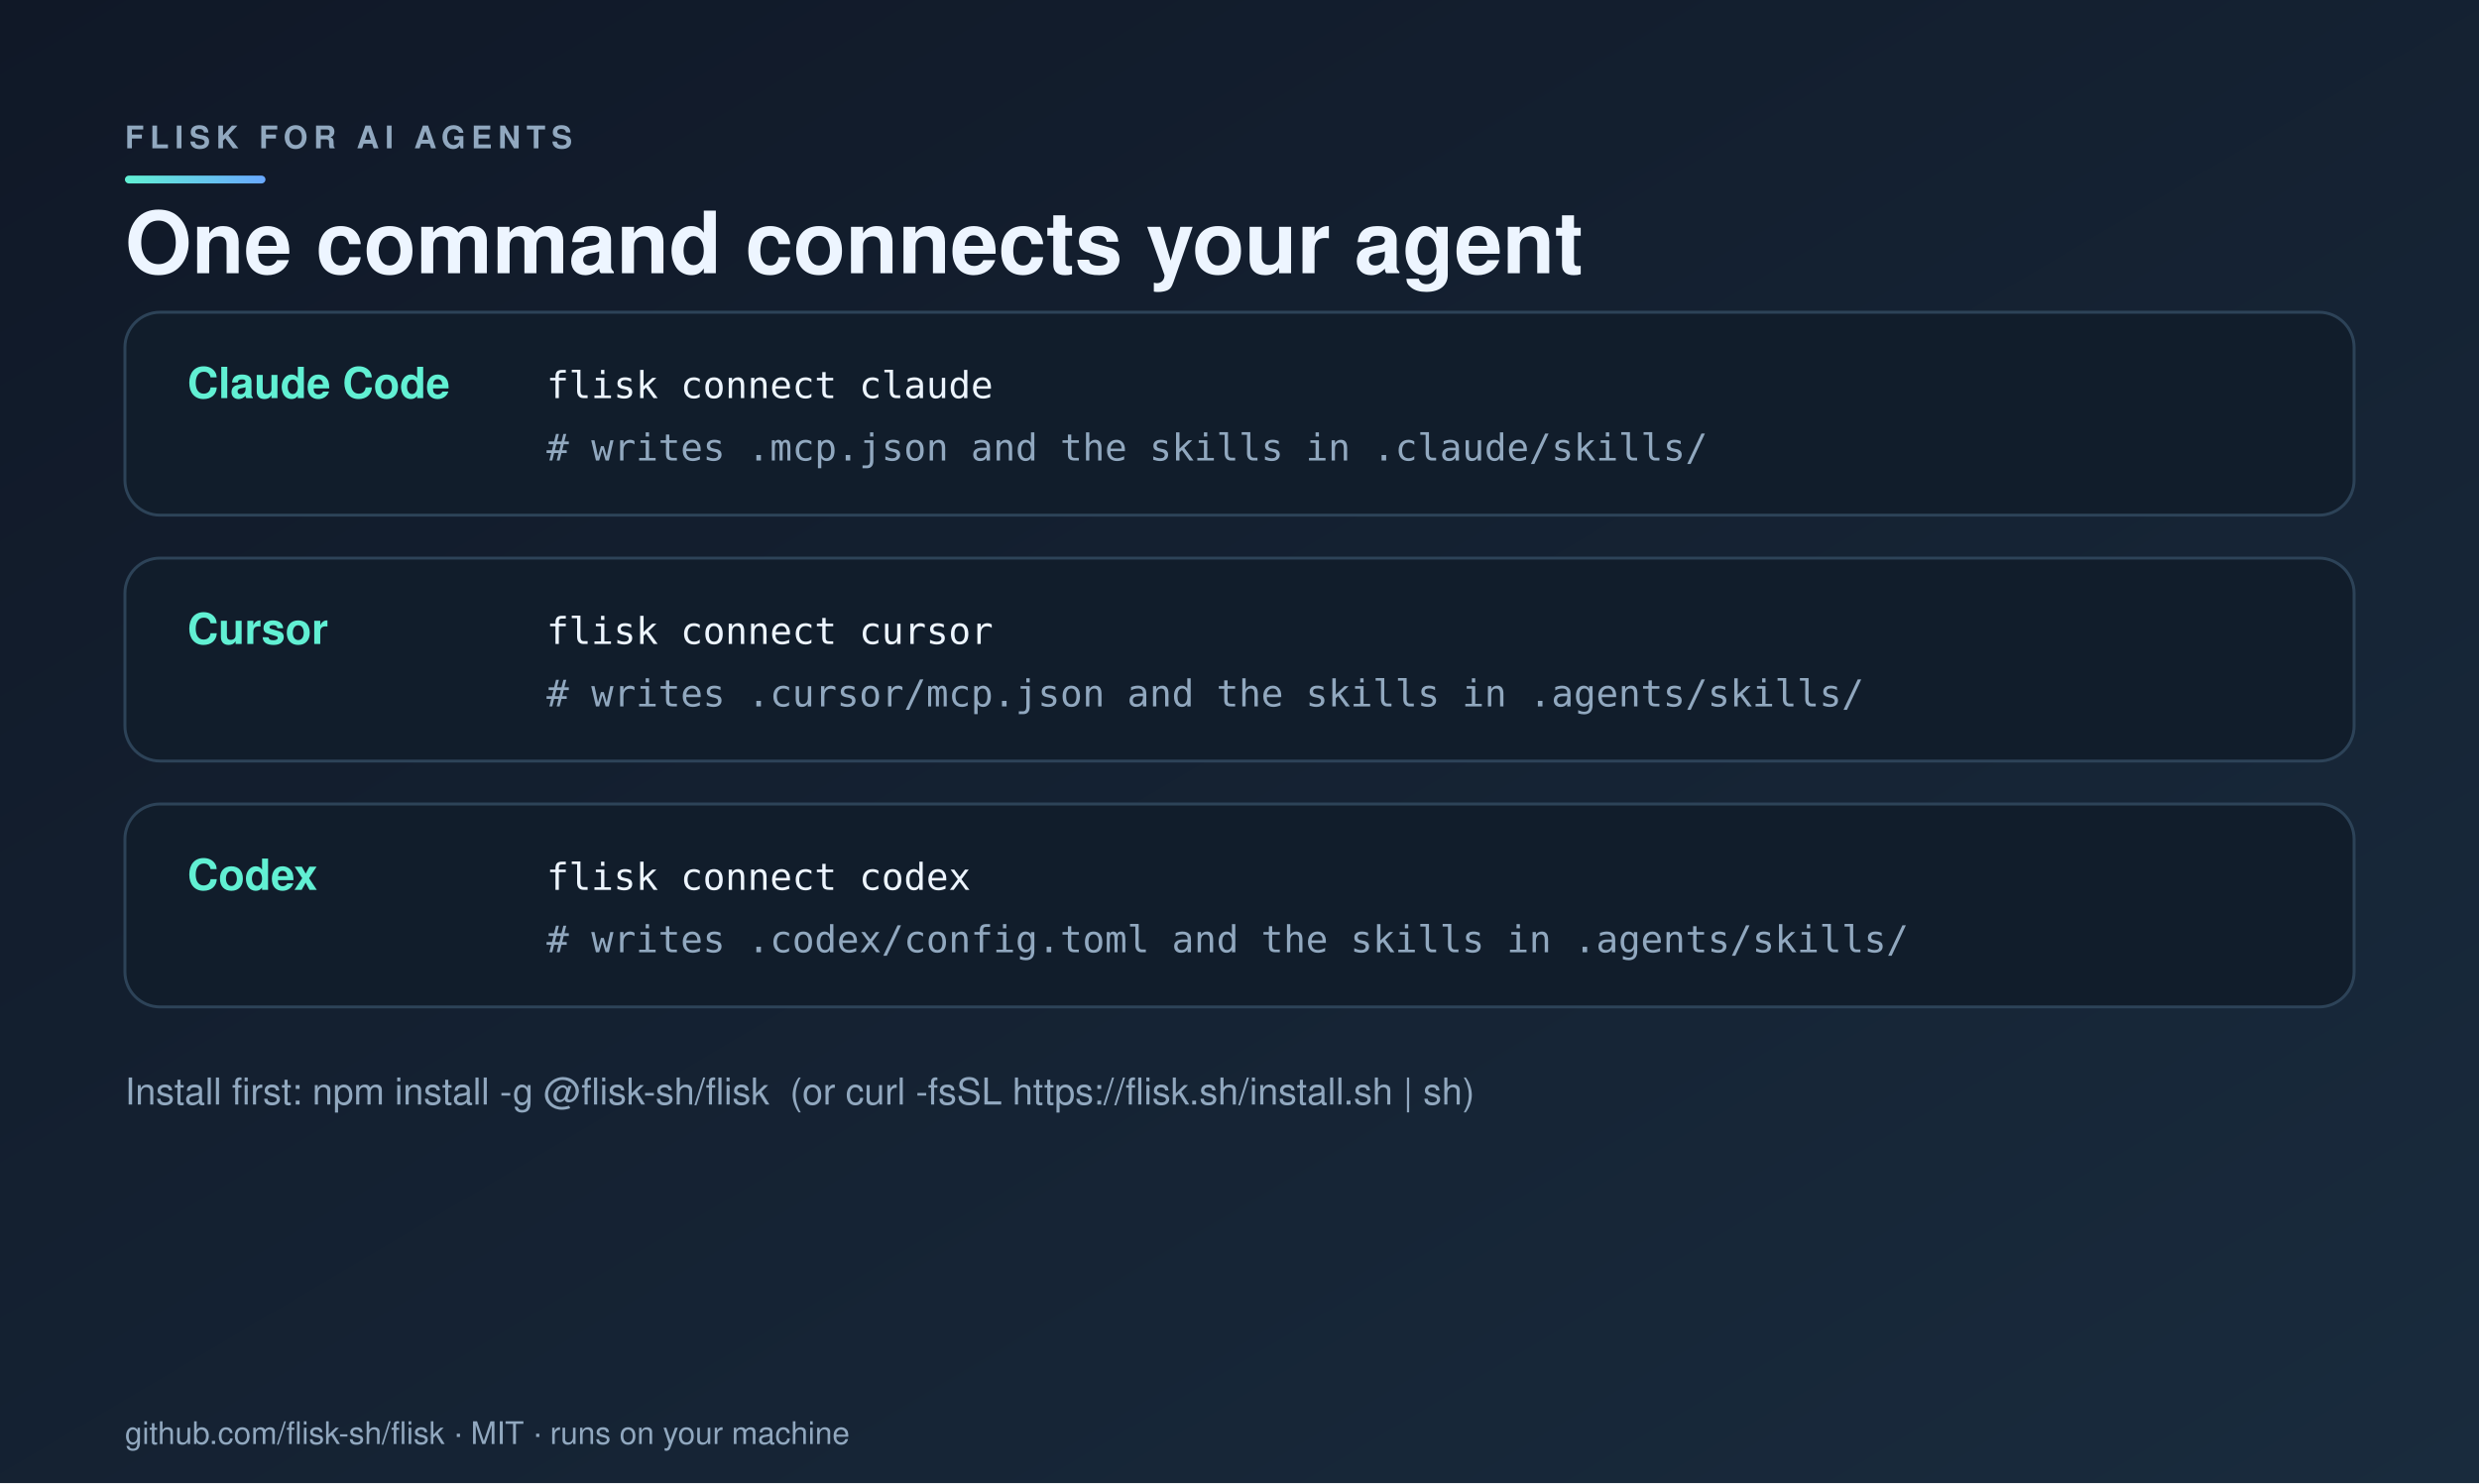
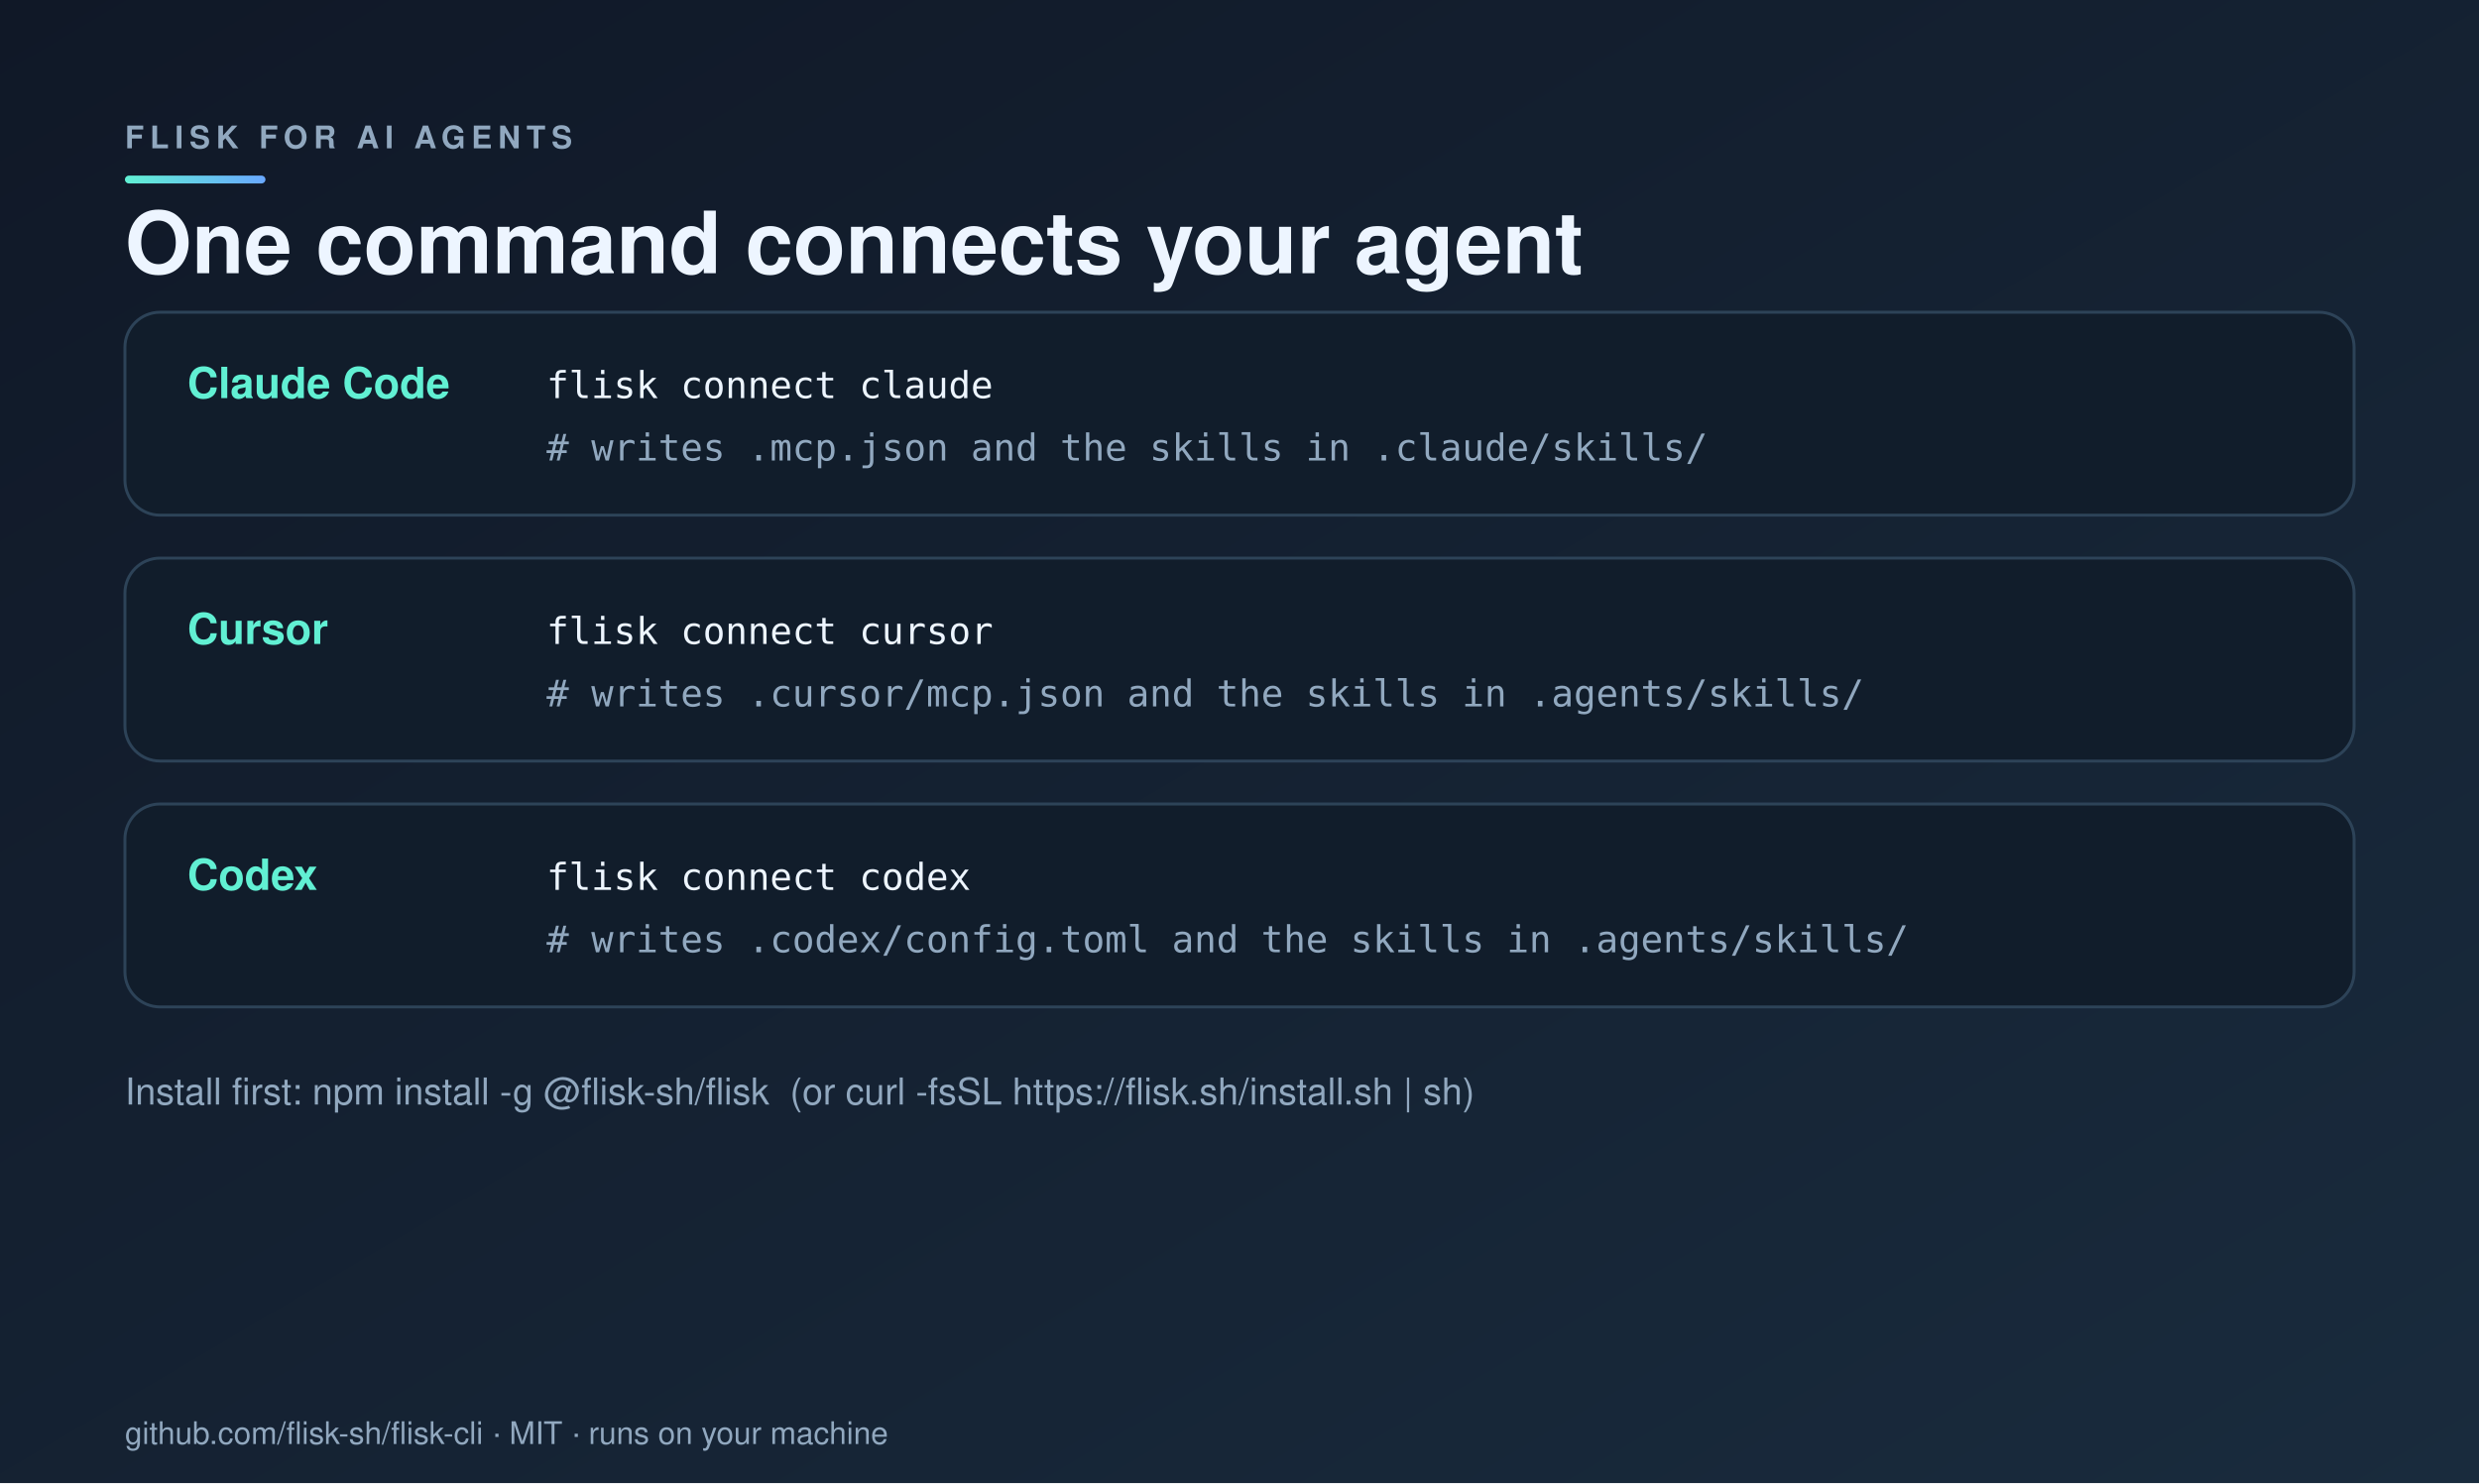
<svg xmlns="http://www.w3.org/2000/svg" width="1270" height="760" viewBox="0 0 1270 760" role="img" aria-label="One command connects your agent">
  <defs>
    <linearGradient id="bg" x1="0" y1="0" x2="1" y2="1">
      <stop stop-color="#101827" />
      <stop offset="1" stop-color="#192b3d" />
    </linearGradient>
    <linearGradient id="glow" x1="0" y1="0" x2="1" y2="0">
      <stop stop-color="#61f0d3" />
      <stop offset="1" stop-color="#69a8ff" />
    </linearGradient>
  </defs>
  <rect width="1270" height="760" fill="url(#bg)" />
  <text x="64" y="76" font-family="-apple-system,BlinkMacSystemFont,'Segoe UI',Helvetica,Arial,sans-serif" font-size="16" font-weight="700" letter-spacing="3" fill="#91a8bf">FLISK FOR AI AGENTS</text>
  <rect x="64" y="90" width="72" height="4" rx="2" fill="url(#glow)" />
  <text x="64" y="140" xml:space="preserve" font-family="-apple-system,BlinkMacSystemFont,'Segoe UI',Helvetica,Arial,sans-serif" font-size="44" font-weight="750" fill="#edf5ff" text-anchor="start">One command connects your agent</text>
  <rect x="64" y="160" width="1142" height="104" rx="18" fill="#111d2b" stroke="#2d4358" stroke-width="1.5" />
  <text x="96" y="204" xml:space="preserve" font-family="-apple-system,BlinkMacSystemFont,'Segoe UI',Helvetica,Arial,sans-serif" font-size="22" font-weight="700" fill="#61f0d3" text-anchor="start">Claude Code</text>
  <text x="280" y="204" xml:space="preserve" font-family="'JetBrains Mono','Hack',ui-monospace,Menlo,monospace" font-size="19" font-weight="400" fill="#edf5ff" text-anchor="start">flisk connect claude</text>
  <text x="280" y="236" xml:space="preserve" font-family="'JetBrains Mono','Hack',ui-monospace,Menlo,monospace" font-size="19" font-weight="400" fill="#91a8bf" text-anchor="start"># writes .mcp.json and the skills in .claude/skills/</text>
  <rect x="64" y="286" width="1142" height="104" rx="18" fill="#111d2b" stroke="#2d4358" stroke-width="1.5" />
  <text x="96" y="330" xml:space="preserve" font-family="-apple-system,BlinkMacSystemFont,'Segoe UI',Helvetica,Arial,sans-serif" font-size="22" font-weight="700" fill="#61f0d3" text-anchor="start">Cursor</text>
  <text x="280" y="330" xml:space="preserve" font-family="'JetBrains Mono','Hack',ui-monospace,Menlo,monospace" font-size="19" font-weight="400" fill="#edf5ff" text-anchor="start">flisk connect cursor</text>
  <text x="280" y="362" xml:space="preserve" font-family="'JetBrains Mono','Hack',ui-monospace,Menlo,monospace" font-size="19" font-weight="400" fill="#91a8bf" text-anchor="start"># writes .cursor/mcp.json and the skills in .agents/skills/</text>
  <rect x="64" y="412" width="1142" height="104" rx="18" fill="#111d2b" stroke="#2d4358" stroke-width="1.5" />
  <text x="96" y="456" xml:space="preserve" font-family="-apple-system,BlinkMacSystemFont,'Segoe UI',Helvetica,Arial,sans-serif" font-size="22" font-weight="700" fill="#61f0d3" text-anchor="start">Codex</text>
  <text x="280" y="456" xml:space="preserve" font-family="'JetBrains Mono','Hack',ui-monospace,Menlo,monospace" font-size="19" font-weight="400" fill="#edf5ff" text-anchor="start">flisk connect codex</text>
  <text x="280" y="488" xml:space="preserve" font-family="'JetBrains Mono','Hack',ui-monospace,Menlo,monospace" font-size="19" font-weight="400" fill="#91a8bf" text-anchor="start"># writes .codex/config.toml and the skills in .agents/skills/</text>
  <text x="64" y="566" xml:space="preserve" font-family="-apple-system,BlinkMacSystemFont,'Segoe UI',Helvetica,Arial,sans-serif" font-size="19" font-weight="400" fill="#91a8bf" text-anchor="start">Install first: npm install -g @flisk-sh/flisk  (or curl -fsSL https://flisk.sh/install.sh | sh)</text>
-   <text x="64" y="740" font-family="-apple-system,BlinkMacSystemFont,'Segoe UI',Helvetica,Arial,sans-serif" font-size="16" fill="#91a8bf">github.com/flisk-sh/flisk · MIT · runs on your machine</text>
+   <text x="64" y="740" font-family="-apple-system,BlinkMacSystemFont,'Segoe UI',Helvetica,Arial,sans-serif" font-size="16" fill="#91a8bf">github.com/flisk-sh/flisk-cli · MIT · runs on your machine</text>
</svg>
